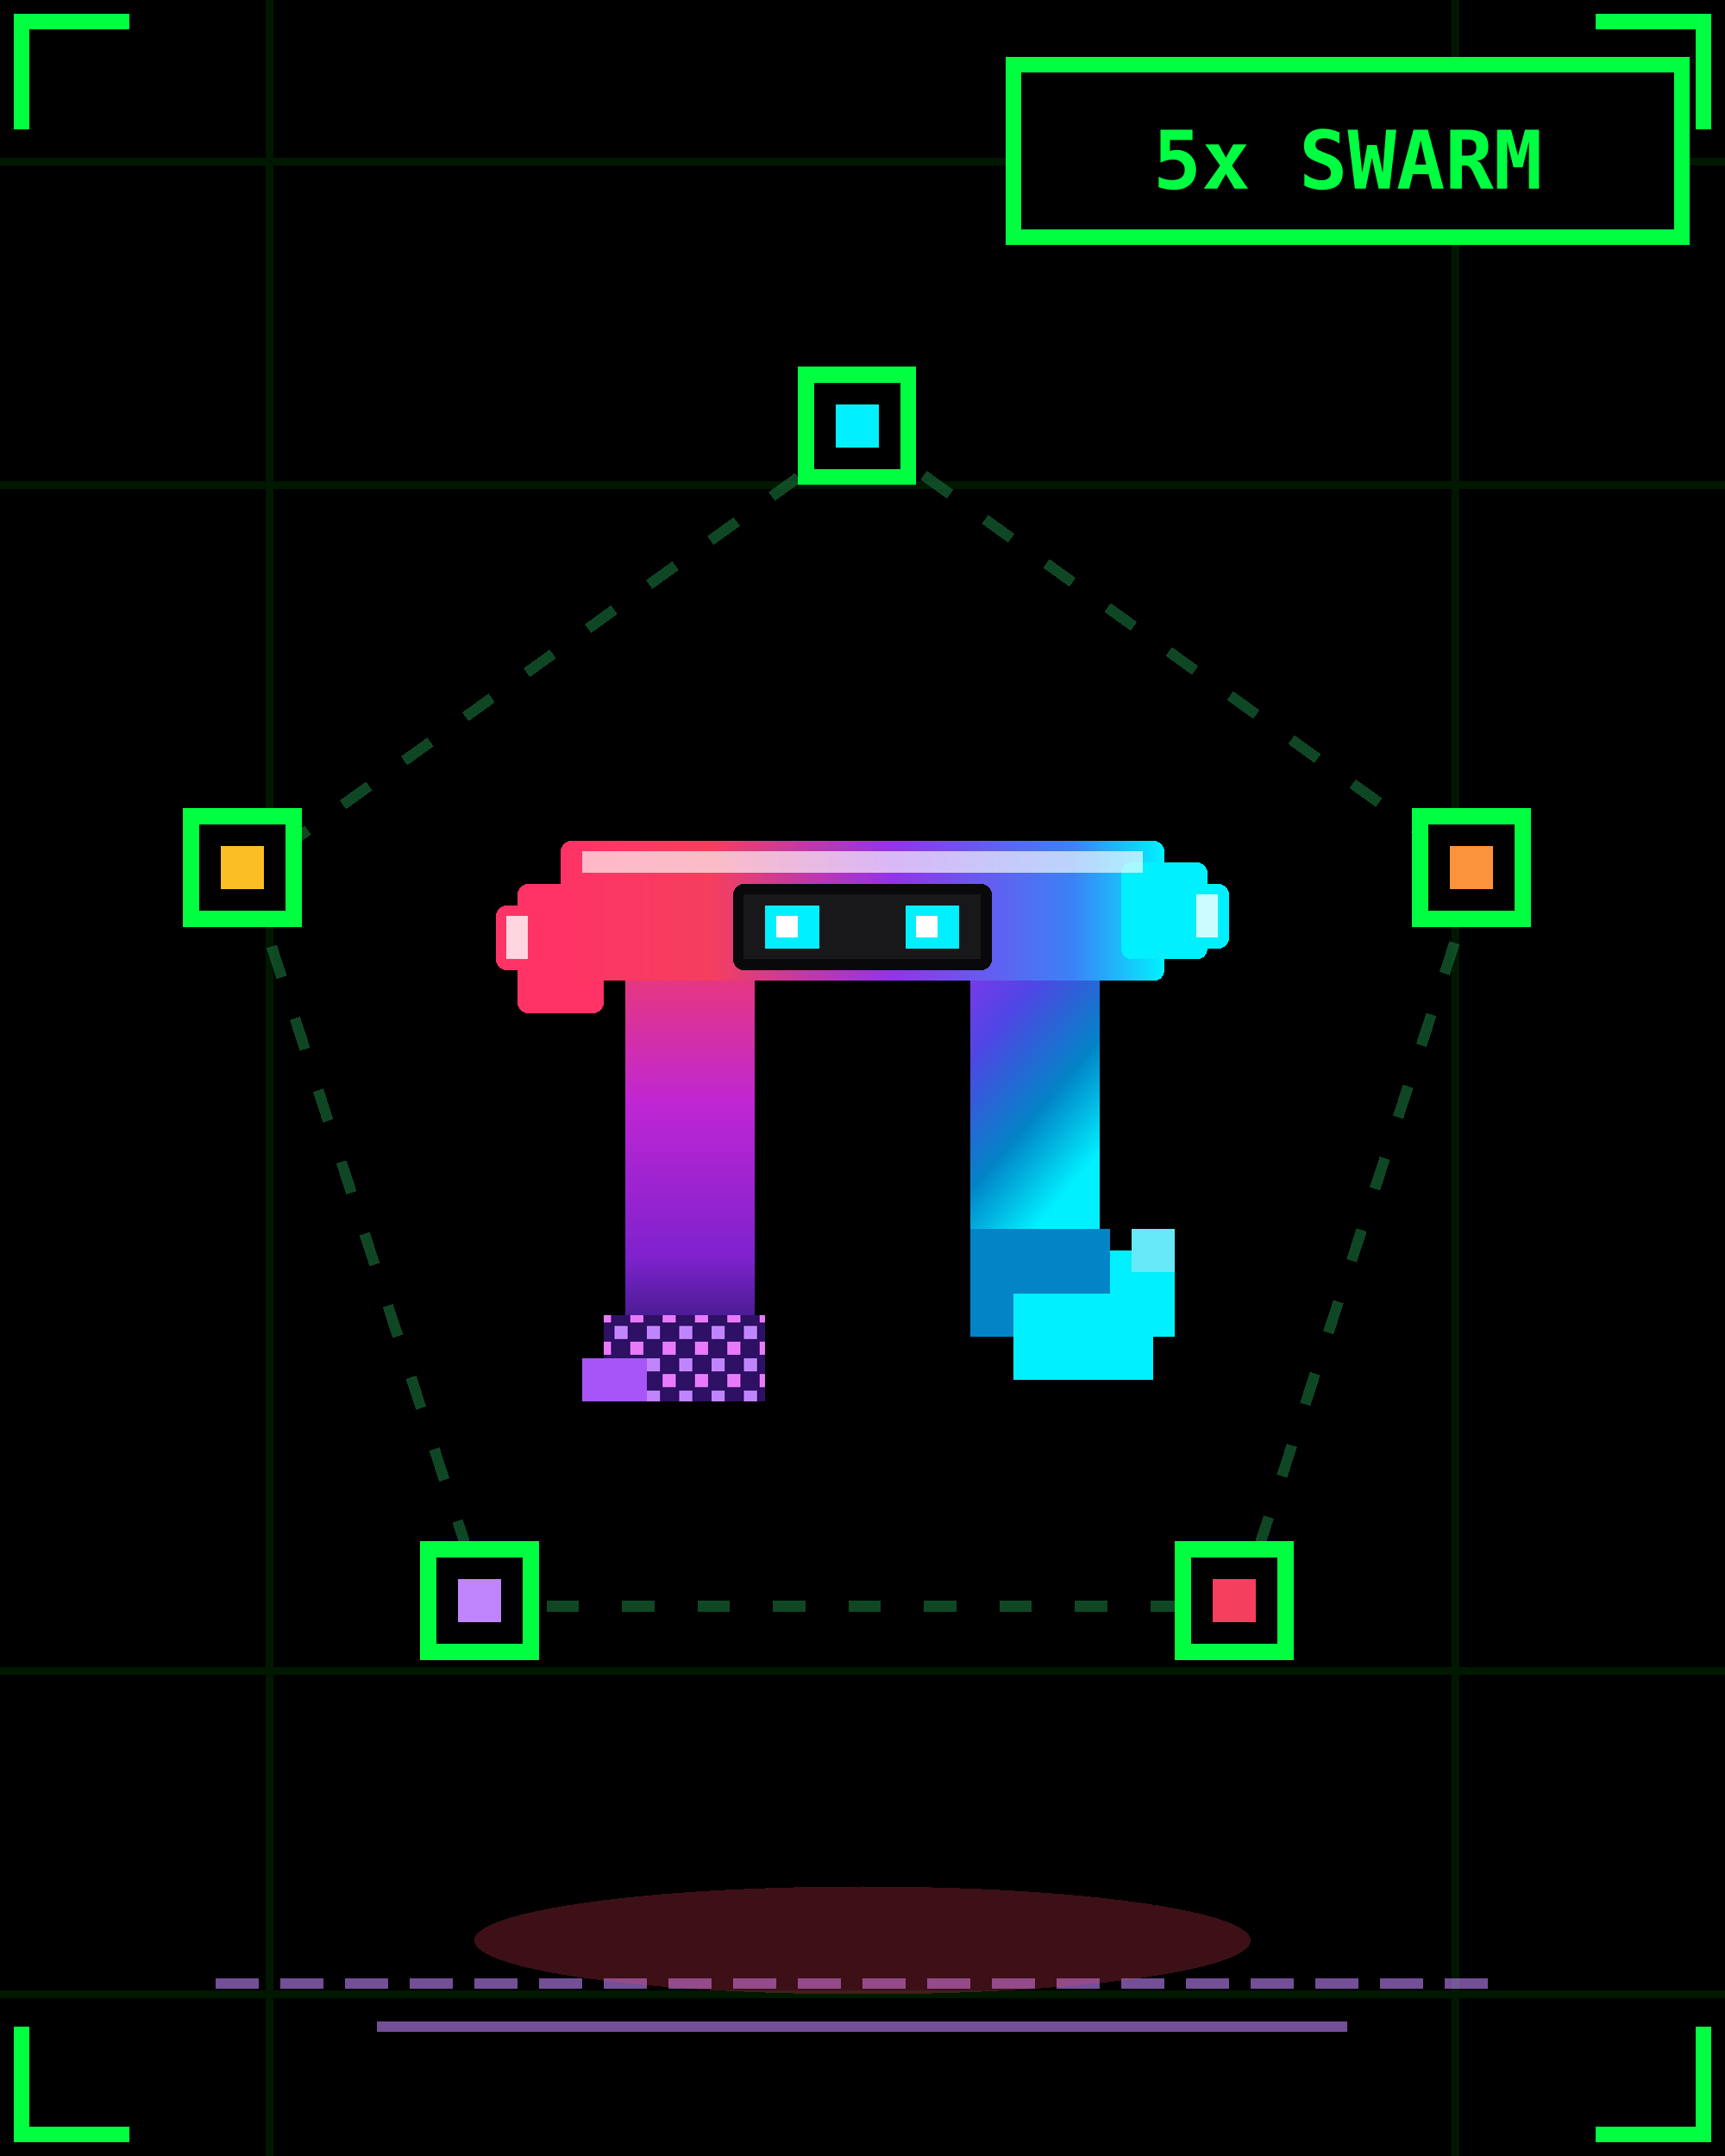
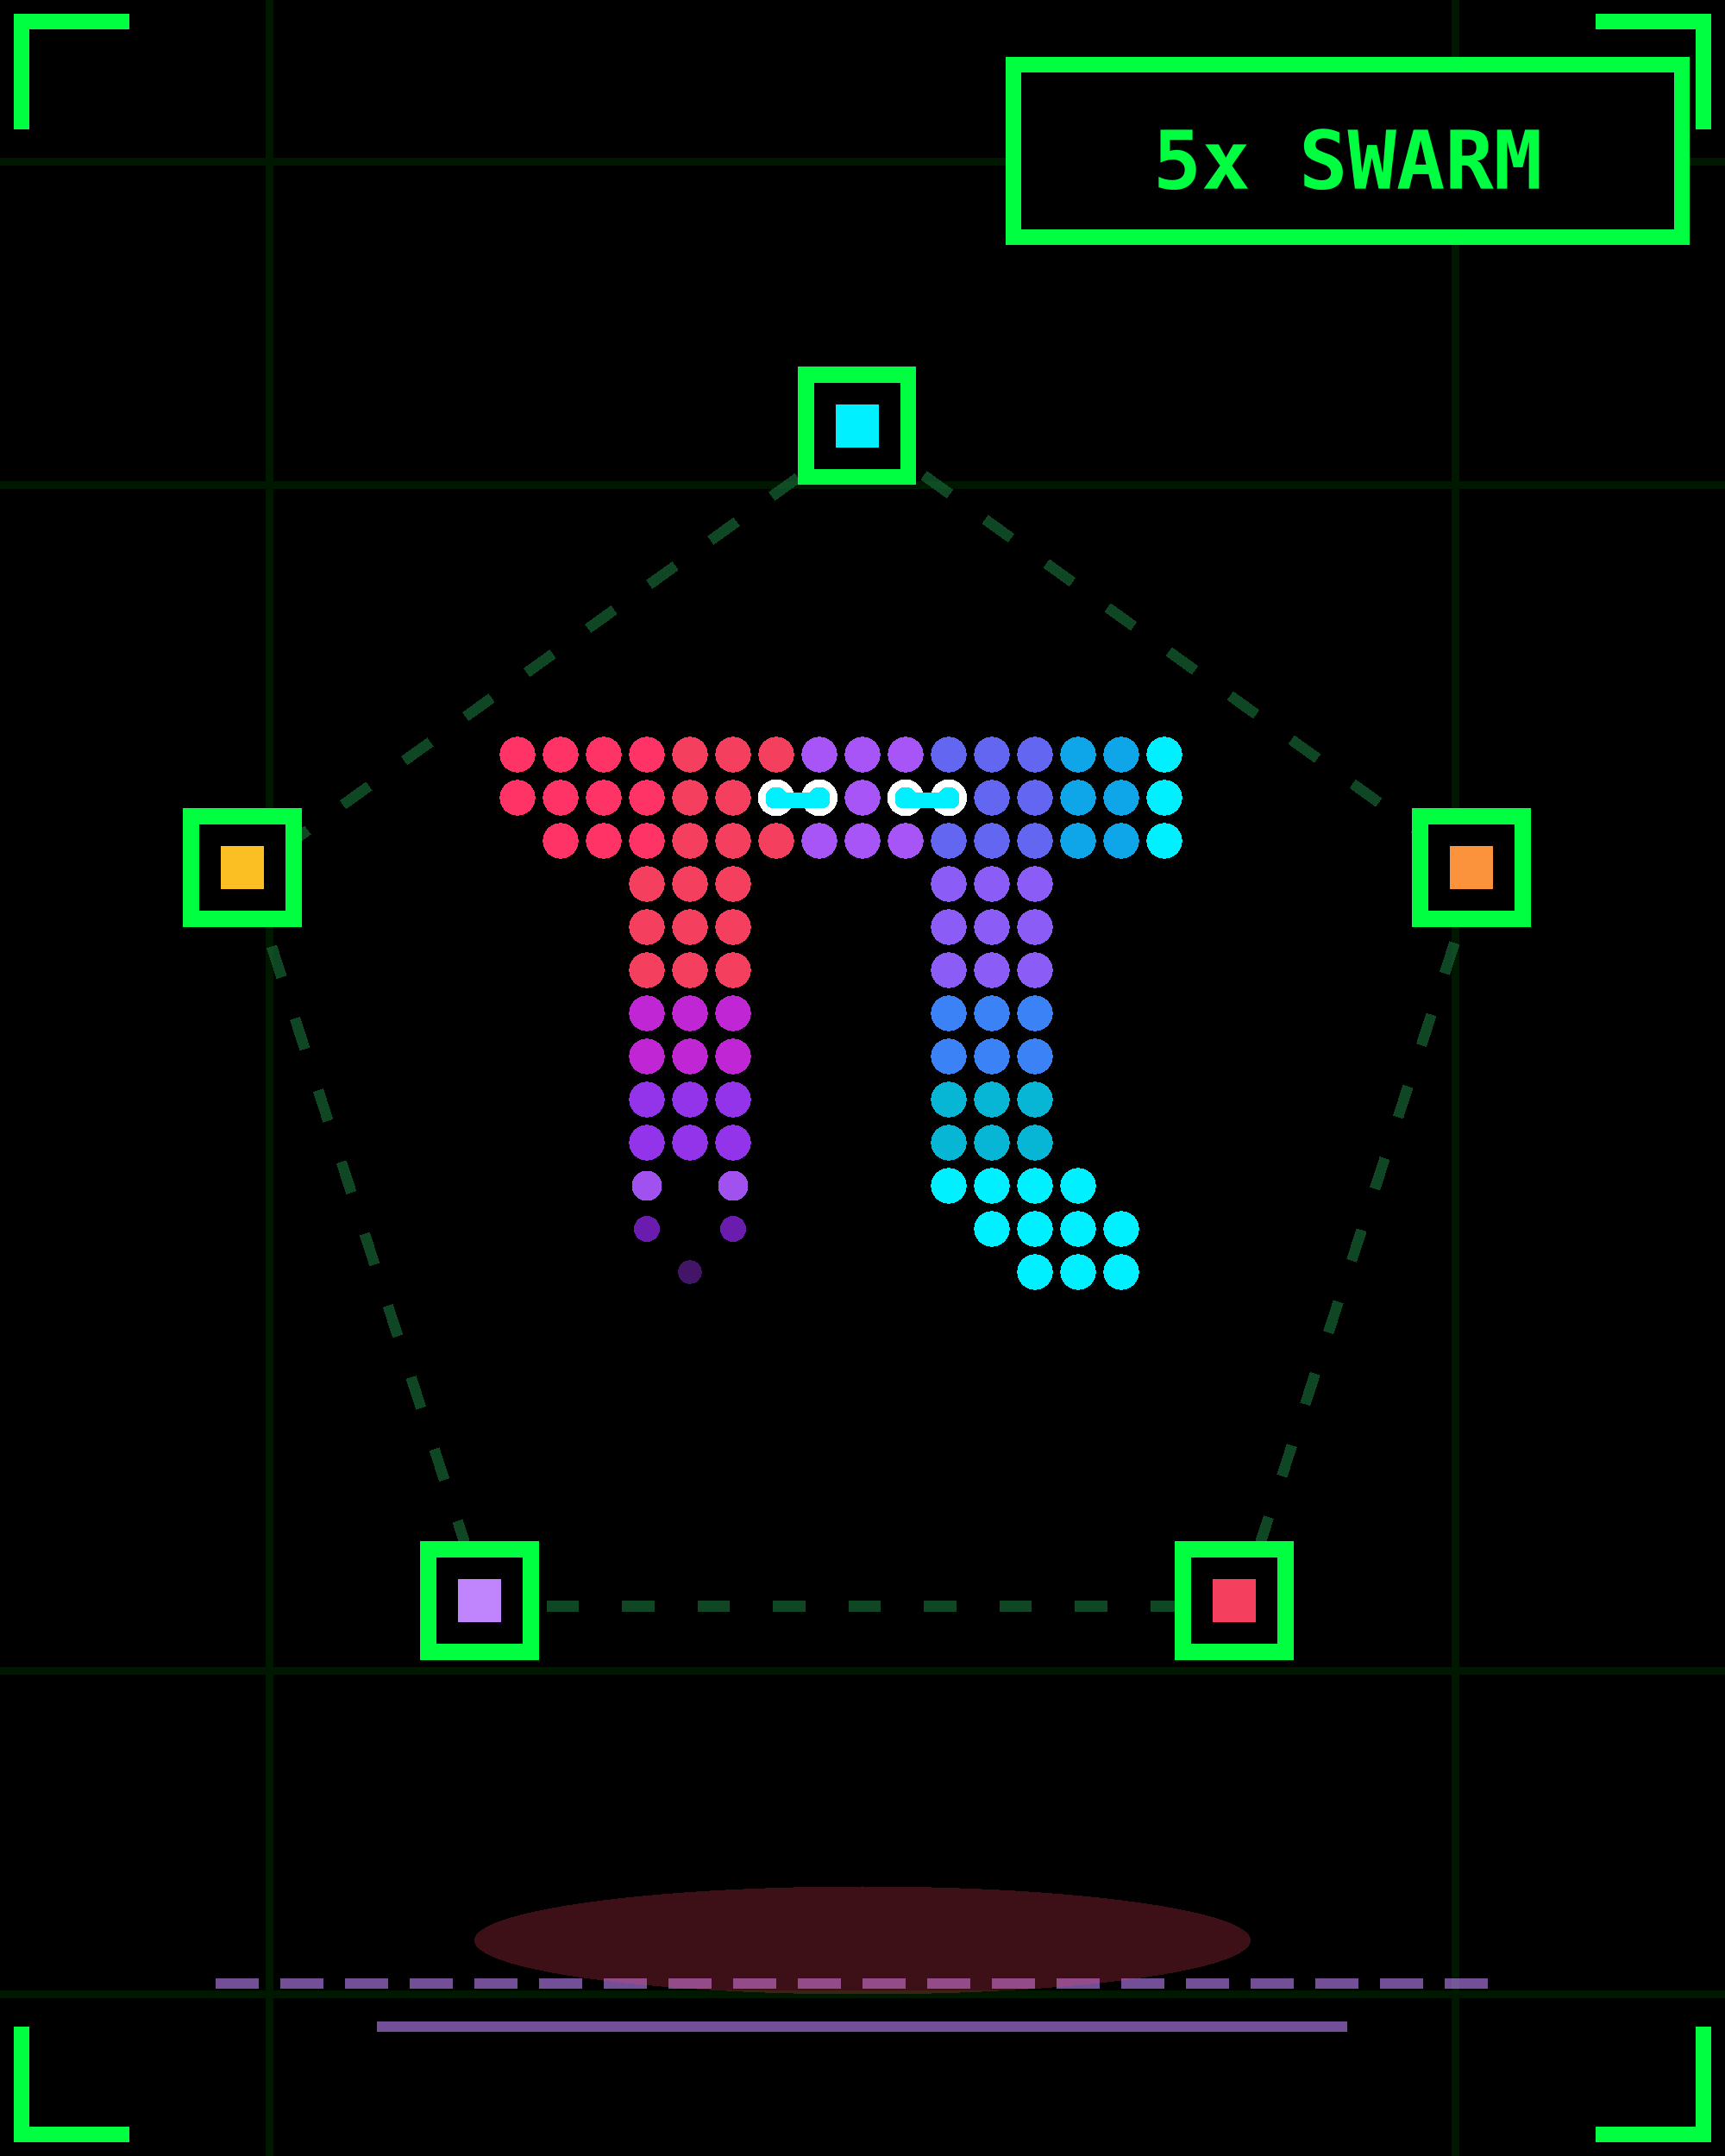
<svg xmlns="http://www.w3.org/2000/svg" viewBox="0 0 160 200" width="100%" height="100%" preserveAspectRatio="none" shape-rendering="crispEdges">
  <defs>
    <linearGradient id="piCrossbarGrad" x1="0%" y1="0%" x2="100%" y2="0%">
      <stop offset="0%" stop-color="#ff3366" />
      <stop offset="25%" stop-color="#f43f5e" />
      <stop offset="55%" stop-color="#9333ea" />
      <stop offset="85%" stop-color="#3b82f6" />
      <stop offset="100%" stop-color="#00f0ff" />
    </linearGradient>
    <linearGradient id="piLeftLegGrad" x1="0%" y1="0%" x2="0%" y2="100%">
      <stop offset="0%" stop-color="#f43f5e" />
      <stop offset="45%" stop-color="#c026d3" />
      <stop offset="85%" stop-color="#7e22ce" />
      <stop offset="100%" stop-color="#4c1d95" />
    </linearGradient>
    <linearGradient id="piRightLegGrad" x1="0%" y1="0%" x2="50%" y2="100%">
      <stop offset="0%" stop-color="#9333ea" />
      <stop offset="35%" stop-color="#4f46e5" />
      <stop offset="70%" stop-color="#0284c7" />
      <stop offset="100%" stop-color="#00f0ff" />
    </linearGradient>
    <pattern id="piHalftone" x="0" y="0" width="3" height="3" patternUnits="userSpaceOnUse">
      <rect width="3" height="3" fill="#2e1065" />
      <rect x="0" y="0" width="1.2" height="1.2" fill="#c084fc" />
      <rect x="1.5" y="1.5" width="1.2" height="1.2" fill="#e879f9" />
    </pattern>
  </defs>
  <style>
    @keyframes pentagonOrbit { 0% { transform: rotate(0deg); } 100% { transform: rotate(360deg); } }
    @keyframes levitateCenter { 0%, 100% { transform: translateY(0px); } 50% { transform: translateY(-4px); } }
    .ring-pentagon { animation: pentagonOrbit 10s steps(10) infinite; transform-origin: 80px 100px; }
    .pip-commander { animation: levitateCenter 1.8s steps(2) infinite; transform-origin: 80px 100px; }
  </style>
  <rect width="160" height="200" fill="#000000" />
  <g stroke="#003b00" stroke-width="0.75" opacity="0.4">
    <line x1="0" y1="15" x2="160" y2="15" />
    <line x1="0" y1="45" x2="160" y2="45" />
    <line x1="0" y1="155" x2="160" y2="155" />
    <line x1="0" y1="185" x2="160" y2="185" />
    <line x1="25" y1="0" x2="25" y2="200" />
    <line x1="135" y1="0" x2="135" y2="200" />
  </g>
  <g stroke="#00ff41" stroke-width="1.5" fill="none">
    <path d="M2,12 L2,2 L12,2" />
    <path d="M158,12 L158,2 L148,2" />
    <path d="M2,188 L2,198 L12,198" />
    <path d="M158,188 L158,198 L148,198" />
  </g>
  <g transform="translate(94, 6)">
    <rect width="62" height="16" fill="#000000" stroke="#00ff41" stroke-width="1.5" />
    <text x="31" y="11.5" font-family="'Fira Code', monospace" font-size="7.5" font-weight="900" fill="#00ff41" text-anchor="middle">5x SWARM</text>
  </g>
  <g opacity="0.6" stroke="#c084fc" stroke-width="1">
    <line x1="20" y1="184" x2="140" y2="184" stroke-dasharray="4,2" />
    <line x1="35" y1="188" x2="125" y2="188" />
  </g>
  <ellipse cx="80" cy="180" rx="36" ry="5" fill="#f43f5e" opacity="0.25" />
  <g class="ring-pentagon">
    <polygon points="80,40 137,81 115,149 45,149 23,81" fill="none" stroke="#166534" stroke-width="1" stroke-dasharray="3,4" opacity="0.7" />
    <g transform="translate(74, 34)">
      <rect width="11" height="11" fill="#00ff41" />
      <rect x="1.5" y="1.5" width="8" height="8" fill="#000" />
      <rect x="3.5" y="3.5" width="4" height="4" fill="#00f0ff" />
    </g>
    <g transform="translate(131, 75)">
      <rect width="11" height="11" fill="#00ff41" />
      <rect x="1.5" y="1.5" width="8" height="8" fill="#000" />
      <rect x="3.5" y="3.5" width="4" height="4" fill="#fb923c" />
    </g>
    <g transform="translate(109, 143)">
      <rect width="11" height="11" fill="#00ff41" />
      <rect x="1.5" y="1.5" width="8" height="8" fill="#000" />
      <rect x="3.5" y="3.5" width="4" height="4" fill="#f43f5e" />
    </g>
    <g transform="translate(39, 143)">
      <rect width="11" height="11" fill="#00ff41" />
      <rect x="1.5" y="1.5" width="8" height="8" fill="#000" />
      <rect x="3.5" y="3.5" width="4" height="4" fill="#c084fc" />
    </g>
    <g transform="translate(17, 75)">
      <rect width="11" height="11" fill="#00ff41" />
      <rect x="1.5" y="1.5" width="8" height="8" fill="#000" />
      <rect x="3.5" y="3.5" width="4" height="4" fill="#fbbf24" />
    </g>
  </g>
  <g class="pip-commander">
-     <rect x="58" y="86" width="12" height="36" fill="url(#piLeftLegGrad)" />
-     <rect x="56" y="122" width="15" height="8" fill="url(#piHalftone)" />
-     <rect x="54" y="126" width="6" height="4" fill="#a855f7" />
-     <rect x="90" y="86" width="12" height="28" fill="url(#piRightLegGrad)" />
-     <rect x="90" y="114" width="13" height="10" fill="#0284c7" />
-     <rect x="94" y="120" width="13" height="8" fill="#00f0ff" />
-     <rect x="103" y="116" width="6" height="8" fill="#00f0ff" />
-     <rect x="105" y="114" width="4" height="4" fill="#67e8f9" />
-     <rect x="48" y="82" width="8" height="12" fill="#ff3366" rx="1" />
-     <rect x="52" y="78" width="56" height="13" fill="url(#piCrossbarGrad)" rx="1" />
-     <rect x="104" y="80" width="8" height="9" fill="#00f0ff" rx="1" />
-     <rect x="54" y="79" width="52" height="2" fill="#ffffff" opacity="0.65" />
-     <rect x="68" y="82" width="24" height="8" fill="#09090b" rx="1" />
-     <rect x="69" y="83" width="22" height="6" fill="#18181b" />
-     <rect x="71" y="84" width="5" height="4" fill="#00f0ff" />
-     <rect x="72" y="85" width="2" height="2" fill="#ffffff" />
-     <rect x="84" y="84" width="5" height="4" fill="#00f0ff" />
-     <rect x="85" y="85" width="2" height="2" fill="#ffffff" />
-     <rect x="46" y="84" width="4" height="6" fill="#ff3366" rx="1" />
-     <rect x="47" y="85" width="2" height="4" fill="#ffffff" opacity="0.8" />
-     <rect x="110" y="82" width="4" height="6" fill="#00f0ff" rx="1" />
-     <rect x="111" y="83" width="2" height="4" fill="#ffffff" opacity="0.8" />
+     <g class="eye-open">
+       <circle cx="48" cy="70" r="1.65" fill="#ff3366" />
+       <circle cx="48" cy="74" r="1.65" fill="#ff3366" />
+       <circle cx="52" cy="70" r="1.65" fill="#ff3366" />
+       <circle cx="52" cy="74" r="1.65" fill="#ff3366" />
+       <circle cx="52" cy="78" r="1.65" fill="#ff3366" />
+       <circle cx="56" cy="70" r="1.65" fill="#ff3366" />
+       <circle cx="56" cy="74" r="1.65" fill="#ff3366" />
+       <circle cx="56" cy="78" r="1.65" fill="#ff3366" />
+       <circle cx="60" cy="70" r="1.65" fill="#ff3366" />
+       <circle cx="60" cy="74" r="1.65" fill="#ff3366" />
+       <circle cx="60" cy="78" r="1.65" fill="#ff3366" />
+       <circle cx="64" cy="70" r="1.65" fill="#f43f5e" />
+       <circle cx="64" cy="74" r="1.65" fill="#f43f5e" />
+       <circle cx="64" cy="78" r="1.65" fill="#f43f5e" />
+       <circle cx="68" cy="70" r="1.65" fill="#f43f5e" />
+       <circle cx="68" cy="74" r="1.65" fill="#f43f5e" />
+       <circle cx="68" cy="78" r="1.65" fill="#f43f5e" />
+       <circle cx="72" cy="70" r="1.65" fill="#f43f5e" />
+       <circle cx="72" cy="78" r="1.65" fill="#f43f5e" />
+       <circle cx="76" cy="70" r="1.65" fill="#a855f7" />
+       <circle cx="76" cy="78" r="1.65" fill="#a855f7" />
+       <circle cx="80" cy="70" r="1.65" fill="#a855f7" />
+       <circle cx="80" cy="74" r="1.65" fill="#a855f7" />
+       <circle cx="80" cy="78" r="1.65" fill="#a855f7" />
+       <circle cx="84" cy="70" r="1.65" fill="#a855f7" />
+       <circle cx="84" cy="78" r="1.65" fill="#a855f7" />
+       <circle cx="88" cy="70" r="1.65" fill="#6366f1" />
+       <circle cx="88" cy="78" r="1.65" fill="#6366f1" />
+       <circle cx="92" cy="70" r="1.65" fill="#6366f1" />
+       <circle cx="92" cy="74" r="1.65" fill="#6366f1" />
+       <circle cx="92" cy="78" r="1.65" fill="#6366f1" />
+       <circle cx="96" cy="70" r="1.65" fill="#6366f1" />
+       <circle cx="96" cy="74" r="1.65" fill="#6366f1" />
+       <circle cx="96" cy="78" r="1.65" fill="#6366f1" />
+       <circle cx="100" cy="70" r="1.65" fill="#0ea5e9" />
+       <circle cx="100" cy="74" r="1.65" fill="#0ea5e9" />
+       <circle cx="100" cy="78" r="1.65" fill="#0ea5e9" />
+       <circle cx="104" cy="70" r="1.65" fill="#0ea5e9" />
+       <circle cx="104" cy="74" r="1.65" fill="#0ea5e9" />
+       <circle cx="104" cy="78" r="1.65" fill="#0ea5e9" />
+       <circle cx="108" cy="70" r="1.65" fill="#00f0ff" />
+       <circle cx="108" cy="74" r="1.65" fill="#00f0ff" />
+       <circle cx="108" cy="78" r="1.65" fill="#00f0ff" />
+       <circle cx="60" cy="82" r="1.65" fill="#f43f5e" />
+       <circle cx="64" cy="82" r="1.65" fill="#f43f5e" />
+       <circle cx="68" cy="82" r="1.65" fill="#f43f5e" />
+       <circle cx="60" cy="86" r="1.65" fill="#f43f5e" />
+       <circle cx="64" cy="86" r="1.65" fill="#f43f5e" />
+       <circle cx="68" cy="86" r="1.65" fill="#f43f5e" />
+       <circle cx="60" cy="90" r="1.65" fill="#f43f5e" />
+       <circle cx="64" cy="90" r="1.65" fill="#f43f5e" />
+       <circle cx="68" cy="90" r="1.65" fill="#f43f5e" />
+       <circle cx="60" cy="94" r="1.65" fill="#c026d3" />
+       <circle cx="64" cy="94" r="1.65" fill="#c026d3" />
+       <circle cx="68" cy="94" r="1.65" fill="#c026d3" />
+       <circle cx="60" cy="98" r="1.65" fill="#c026d3" />
+       <circle cx="64" cy="98" r="1.65" fill="#c026d3" />
+       <circle cx="68" cy="98" r="1.65" fill="#c026d3" />
+       <circle cx="60" cy="102" r="1.65" fill="#9333ea" />
+       <circle cx="64" cy="102" r="1.65" fill="#9333ea" />
+       <circle cx="68" cy="102" r="1.65" fill="#9333ea" />
+       <circle cx="60" cy="106" r="1.65" fill="#9333ea" />
+       <circle cx="64" cy="106" r="1.65" fill="#9333ea" />
+       <circle cx="68" cy="106" r="1.65" fill="#9333ea" />
+       <circle cx="60" cy="110" r="1.4" fill="#a855f7" opacity="0.8" />
+       <circle cx="68" cy="110" r="1.4" fill="#a855f7" opacity="0.8" />
+       <circle cx="60" cy="114" r="1.2" fill="#7e22ce" opacity="0.6" />
+       <circle cx="68" cy="114" r="1.2" fill="#7e22ce" opacity="0.6" />
+       <circle cx="64" cy="118" r="1.1" fill="#581c87" opacity="0.5" />
+       <circle cx="88" cy="82" r="1.65" fill="#8b5cf6" />
+       <circle cx="92" cy="82" r="1.65" fill="#8b5cf6" />
+       <circle cx="96" cy="82" r="1.65" fill="#8b5cf6" />
+       <circle cx="88" cy="86" r="1.65" fill="#8b5cf6" />
+       <circle cx="92" cy="86" r="1.65" fill="#8b5cf6" />
+       <circle cx="96" cy="86" r="1.65" fill="#8b5cf6" />
+       <circle cx="88" cy="90" r="1.65" fill="#8b5cf6" />
+       <circle cx="92" cy="90" r="1.65" fill="#8b5cf6" />
+       <circle cx="96" cy="90" r="1.65" fill="#8b5cf6" />
+       <circle cx="88" cy="94" r="1.65" fill="#3b82f6" />
+       <circle cx="92" cy="94" r="1.65" fill="#3b82f6" />
+       <circle cx="96" cy="94" r="1.65" fill="#3b82f6" />
+       <circle cx="88" cy="98" r="1.65" fill="#3b82f6" />
+       <circle cx="92" cy="98" r="1.65" fill="#3b82f6" />
+       <circle cx="96" cy="98" r="1.65" fill="#3b82f6" />
+       <circle cx="88" cy="102" r="1.65" fill="#06b6d4" />
+       <circle cx="92" cy="102" r="1.65" fill="#06b6d4" />
+       <circle cx="96" cy="102" r="1.65" fill="#06b6d4" />
+       <circle cx="88" cy="106" r="1.65" fill="#06b6d4" />
+       <circle cx="92" cy="106" r="1.65" fill="#06b6d4" />
+       <circle cx="96" cy="106" r="1.65" fill="#06b6d4" />
+       <circle cx="88" cy="110" r="1.65" fill="#00f0ff" />
+       <circle cx="92" cy="110" r="1.65" fill="#00f0ff" />
+       <circle cx="96" cy="110" r="1.65" fill="#00f0ff" />
+       <circle cx="100" cy="110" r="1.65" fill="#00f0ff" />
+       <circle cx="92" cy="114" r="1.65" fill="#00f0ff" />
+       <circle cx="96" cy="114" r="1.65" fill="#00f0ff" />
+       <circle cx="100" cy="114" r="1.65" fill="#00f0ff" />
+       <circle cx="104" cy="114" r="1.65" fill="#00f0ff" />
+       <circle cx="96" cy="118" r="1.65" fill="#00f0ff" />
+       <circle cx="100" cy="118" r="1.65" fill="#00f0ff" />
+       <circle cx="104" cy="118" r="1.65" fill="#00f0ff" />
+       <circle cx="72" cy="74" r="1.7" fill="#ffffff" />
+       <circle cx="72" cy="74" r="1" fill="#00f0ff" />
+       <circle cx="76" cy="74" r="1.7" fill="#ffffff" />
+       <circle cx="76" cy="74" r="1" fill="#00f0ff" />
+       <circle cx="84" cy="74" r="1.7" fill="#ffffff" />
+       <circle cx="84" cy="74" r="1" fill="#00f0ff" />
+       <circle cx="88" cy="74" r="1.7" fill="#ffffff" />
+       <circle cx="88" cy="74" r="1" fill="#00f0ff" />
+     </g>
+     <g class="eye-closed">
+       <circle cx="48" cy="70" r="1.65" fill="#ff3366" />
+       <circle cx="48" cy="74" r="1.65" fill="#ff3366" />
+       <circle cx="52" cy="70" r="1.65" fill="#ff3366" />
+       <circle cx="52" cy="74" r="1.65" fill="#ff3366" />
+       <circle cx="52" cy="78" r="1.65" fill="#ff3366" />
+       <circle cx="56" cy="70" r="1.65" fill="#ff3366" />
+       <circle cx="56" cy="74" r="1.65" fill="#ff3366" />
+       <circle cx="56" cy="78" r="1.65" fill="#ff3366" />
+       <circle cx="60" cy="70" r="1.65" fill="#ff3366" />
+       <circle cx="60" cy="74" r="1.65" fill="#ff3366" />
+       <circle cx="60" cy="78" r="1.65" fill="#ff3366" />
+       <circle cx="64" cy="70" r="1.65" fill="#f43f5e" />
+       <circle cx="64" cy="74" r="1.65" fill="#f43f5e" />
+       <circle cx="64" cy="78" r="1.65" fill="#f43f5e" />
+       <circle cx="68" cy="70" r="1.65" fill="#f43f5e" />
+       <circle cx="68" cy="74" r="1.65" fill="#f43f5e" />
+       <circle cx="68" cy="78" r="1.65" fill="#f43f5e" />
+       <circle cx="72" cy="70" r="1.65" fill="#f43f5e" />
+       <circle cx="72" cy="78" r="1.65" fill="#f43f5e" />
+       <circle cx="76" cy="70" r="1.65" fill="#a855f7" />
+       <circle cx="76" cy="78" r="1.65" fill="#a855f7" />
+       <circle cx="80" cy="70" r="1.65" fill="#a855f7" />
+       <circle cx="80" cy="74" r="1.65" fill="#a855f7" />
+       <circle cx="80" cy="78" r="1.65" fill="#a855f7" />
+       <circle cx="84" cy="70" r="1.65" fill="#a855f7" />
+       <circle cx="84" cy="78" r="1.65" fill="#a855f7" />
+       <circle cx="88" cy="70" r="1.65" fill="#6366f1" />
+       <circle cx="88" cy="78" r="1.65" fill="#6366f1" />
+       <circle cx="92" cy="70" r="1.65" fill="#6366f1" />
+       <circle cx="92" cy="74" r="1.65" fill="#6366f1" />
+       <circle cx="92" cy="78" r="1.65" fill="#6366f1" />
+       <circle cx="96" cy="70" r="1.65" fill="#6366f1" />
+       <circle cx="96" cy="74" r="1.65" fill="#6366f1" />
+       <circle cx="96" cy="78" r="1.65" fill="#6366f1" />
+       <circle cx="100" cy="70" r="1.65" fill="#0ea5e9" />
+       <circle cx="100" cy="74" r="1.65" fill="#0ea5e9" />
+       <circle cx="100" cy="78" r="1.65" fill="#0ea5e9" />
+       <circle cx="104" cy="70" r="1.65" fill="#0ea5e9" />
+       <circle cx="104" cy="74" r="1.65" fill="#0ea5e9" />
+       <circle cx="104" cy="78" r="1.65" fill="#0ea5e9" />
+       <circle cx="108" cy="70" r="1.65" fill="#00f0ff" />
+       <circle cx="108" cy="74" r="1.65" fill="#00f0ff" />
+       <circle cx="108" cy="78" r="1.65" fill="#00f0ff" />
+       <circle cx="60" cy="82" r="1.65" fill="#f43f5e" />
+       <circle cx="64" cy="82" r="1.65" fill="#f43f5e" />
+       <circle cx="68" cy="82" r="1.65" fill="#f43f5e" />
+       <circle cx="60" cy="86" r="1.65" fill="#f43f5e" />
+       <circle cx="64" cy="86" r="1.65" fill="#f43f5e" />
+       <circle cx="68" cy="86" r="1.65" fill="#f43f5e" />
+       <circle cx="60" cy="90" r="1.65" fill="#f43f5e" />
+       <circle cx="64" cy="90" r="1.65" fill="#f43f5e" />
+       <circle cx="68" cy="90" r="1.65" fill="#f43f5e" />
+       <circle cx="60" cy="94" r="1.65" fill="#c026d3" />
+       <circle cx="64" cy="94" r="1.65" fill="#c026d3" />
+       <circle cx="68" cy="94" r="1.65" fill="#c026d3" />
+       <circle cx="60" cy="98" r="1.65" fill="#c026d3" />
+       <circle cx="64" cy="98" r="1.65" fill="#c026d3" />
+       <circle cx="68" cy="98" r="1.65" fill="#c026d3" />
+       <circle cx="60" cy="102" r="1.65" fill="#9333ea" />
+       <circle cx="64" cy="102" r="1.65" fill="#9333ea" />
+       <circle cx="68" cy="102" r="1.65" fill="#9333ea" />
+       <circle cx="60" cy="106" r="1.65" fill="#9333ea" />
+       <circle cx="64" cy="106" r="1.65" fill="#9333ea" />
+       <circle cx="68" cy="106" r="1.65" fill="#9333ea" />
+       <circle cx="60" cy="110" r="1.4" fill="#a855f7" opacity="0.8" />
+       <circle cx="68" cy="110" r="1.4" fill="#a855f7" opacity="0.8" />
+       <circle cx="60" cy="114" r="1.2" fill="#7e22ce" opacity="0.6" />
+       <circle cx="68" cy="114" r="1.2" fill="#7e22ce" opacity="0.6" />
+       <circle cx="64" cy="118" r="1.1" fill="#581c87" opacity="0.5" />
+       <circle cx="88" cy="82" r="1.65" fill="#8b5cf6" />
+       <circle cx="92" cy="82" r="1.65" fill="#8b5cf6" />
+       <circle cx="96" cy="82" r="1.65" fill="#8b5cf6" />
+       <circle cx="88" cy="86" r="1.65" fill="#8b5cf6" />
+       <circle cx="92" cy="86" r="1.65" fill="#8b5cf6" />
+       <circle cx="96" cy="86" r="1.65" fill="#8b5cf6" />
+       <circle cx="88" cy="90" r="1.65" fill="#8b5cf6" />
+       <circle cx="92" cy="90" r="1.65" fill="#8b5cf6" />
+       <circle cx="96" cy="90" r="1.65" fill="#8b5cf6" />
+       <circle cx="88" cy="94" r="1.65" fill="#3b82f6" />
+       <circle cx="92" cy="94" r="1.65" fill="#3b82f6" />
+       <circle cx="96" cy="94" r="1.65" fill="#3b82f6" />
+       <circle cx="88" cy="98" r="1.65" fill="#3b82f6" />
+       <circle cx="92" cy="98" r="1.65" fill="#3b82f6" />
+       <circle cx="96" cy="98" r="1.65" fill="#3b82f6" />
+       <circle cx="88" cy="102" r="1.65" fill="#06b6d4" />
+       <circle cx="92" cy="102" r="1.65" fill="#06b6d4" />
+       <circle cx="96" cy="102" r="1.65" fill="#06b6d4" />
+       <circle cx="88" cy="106" r="1.65" fill="#06b6d4" />
+       <circle cx="92" cy="106" r="1.65" fill="#06b6d4" />
+       <circle cx="96" cy="106" r="1.65" fill="#06b6d4" />
+       <circle cx="88" cy="110" r="1.65" fill="#00f0ff" />
+       <circle cx="92" cy="110" r="1.65" fill="#00f0ff" />
+       <circle cx="96" cy="110" r="1.65" fill="#00f0ff" />
+       <circle cx="100" cy="110" r="1.65" fill="#00f0ff" />
+       <circle cx="92" cy="114" r="1.65" fill="#00f0ff" />
+       <circle cx="96" cy="114" r="1.65" fill="#00f0ff" />
+       <circle cx="100" cy="114" r="1.65" fill="#00f0ff" />
+       <circle cx="104" cy="114" r="1.65" fill="#00f0ff" />
+       <circle cx="96" cy="118" r="1.65" fill="#00f0ff" />
+       <circle cx="100" cy="118" r="1.65" fill="#00f0ff" />
+       <circle cx="104" cy="118" r="1.65" fill="#00f0ff" />
+       <rect x="71" y="73.5" width="6" height="1.5" fill="#00f0ff" rx="0.75" />
+       <rect x="83" y="73.5" width="6" height="1.5" fill="#00f0ff" rx="0.75" />
+     </g>
  </g>
</svg>
